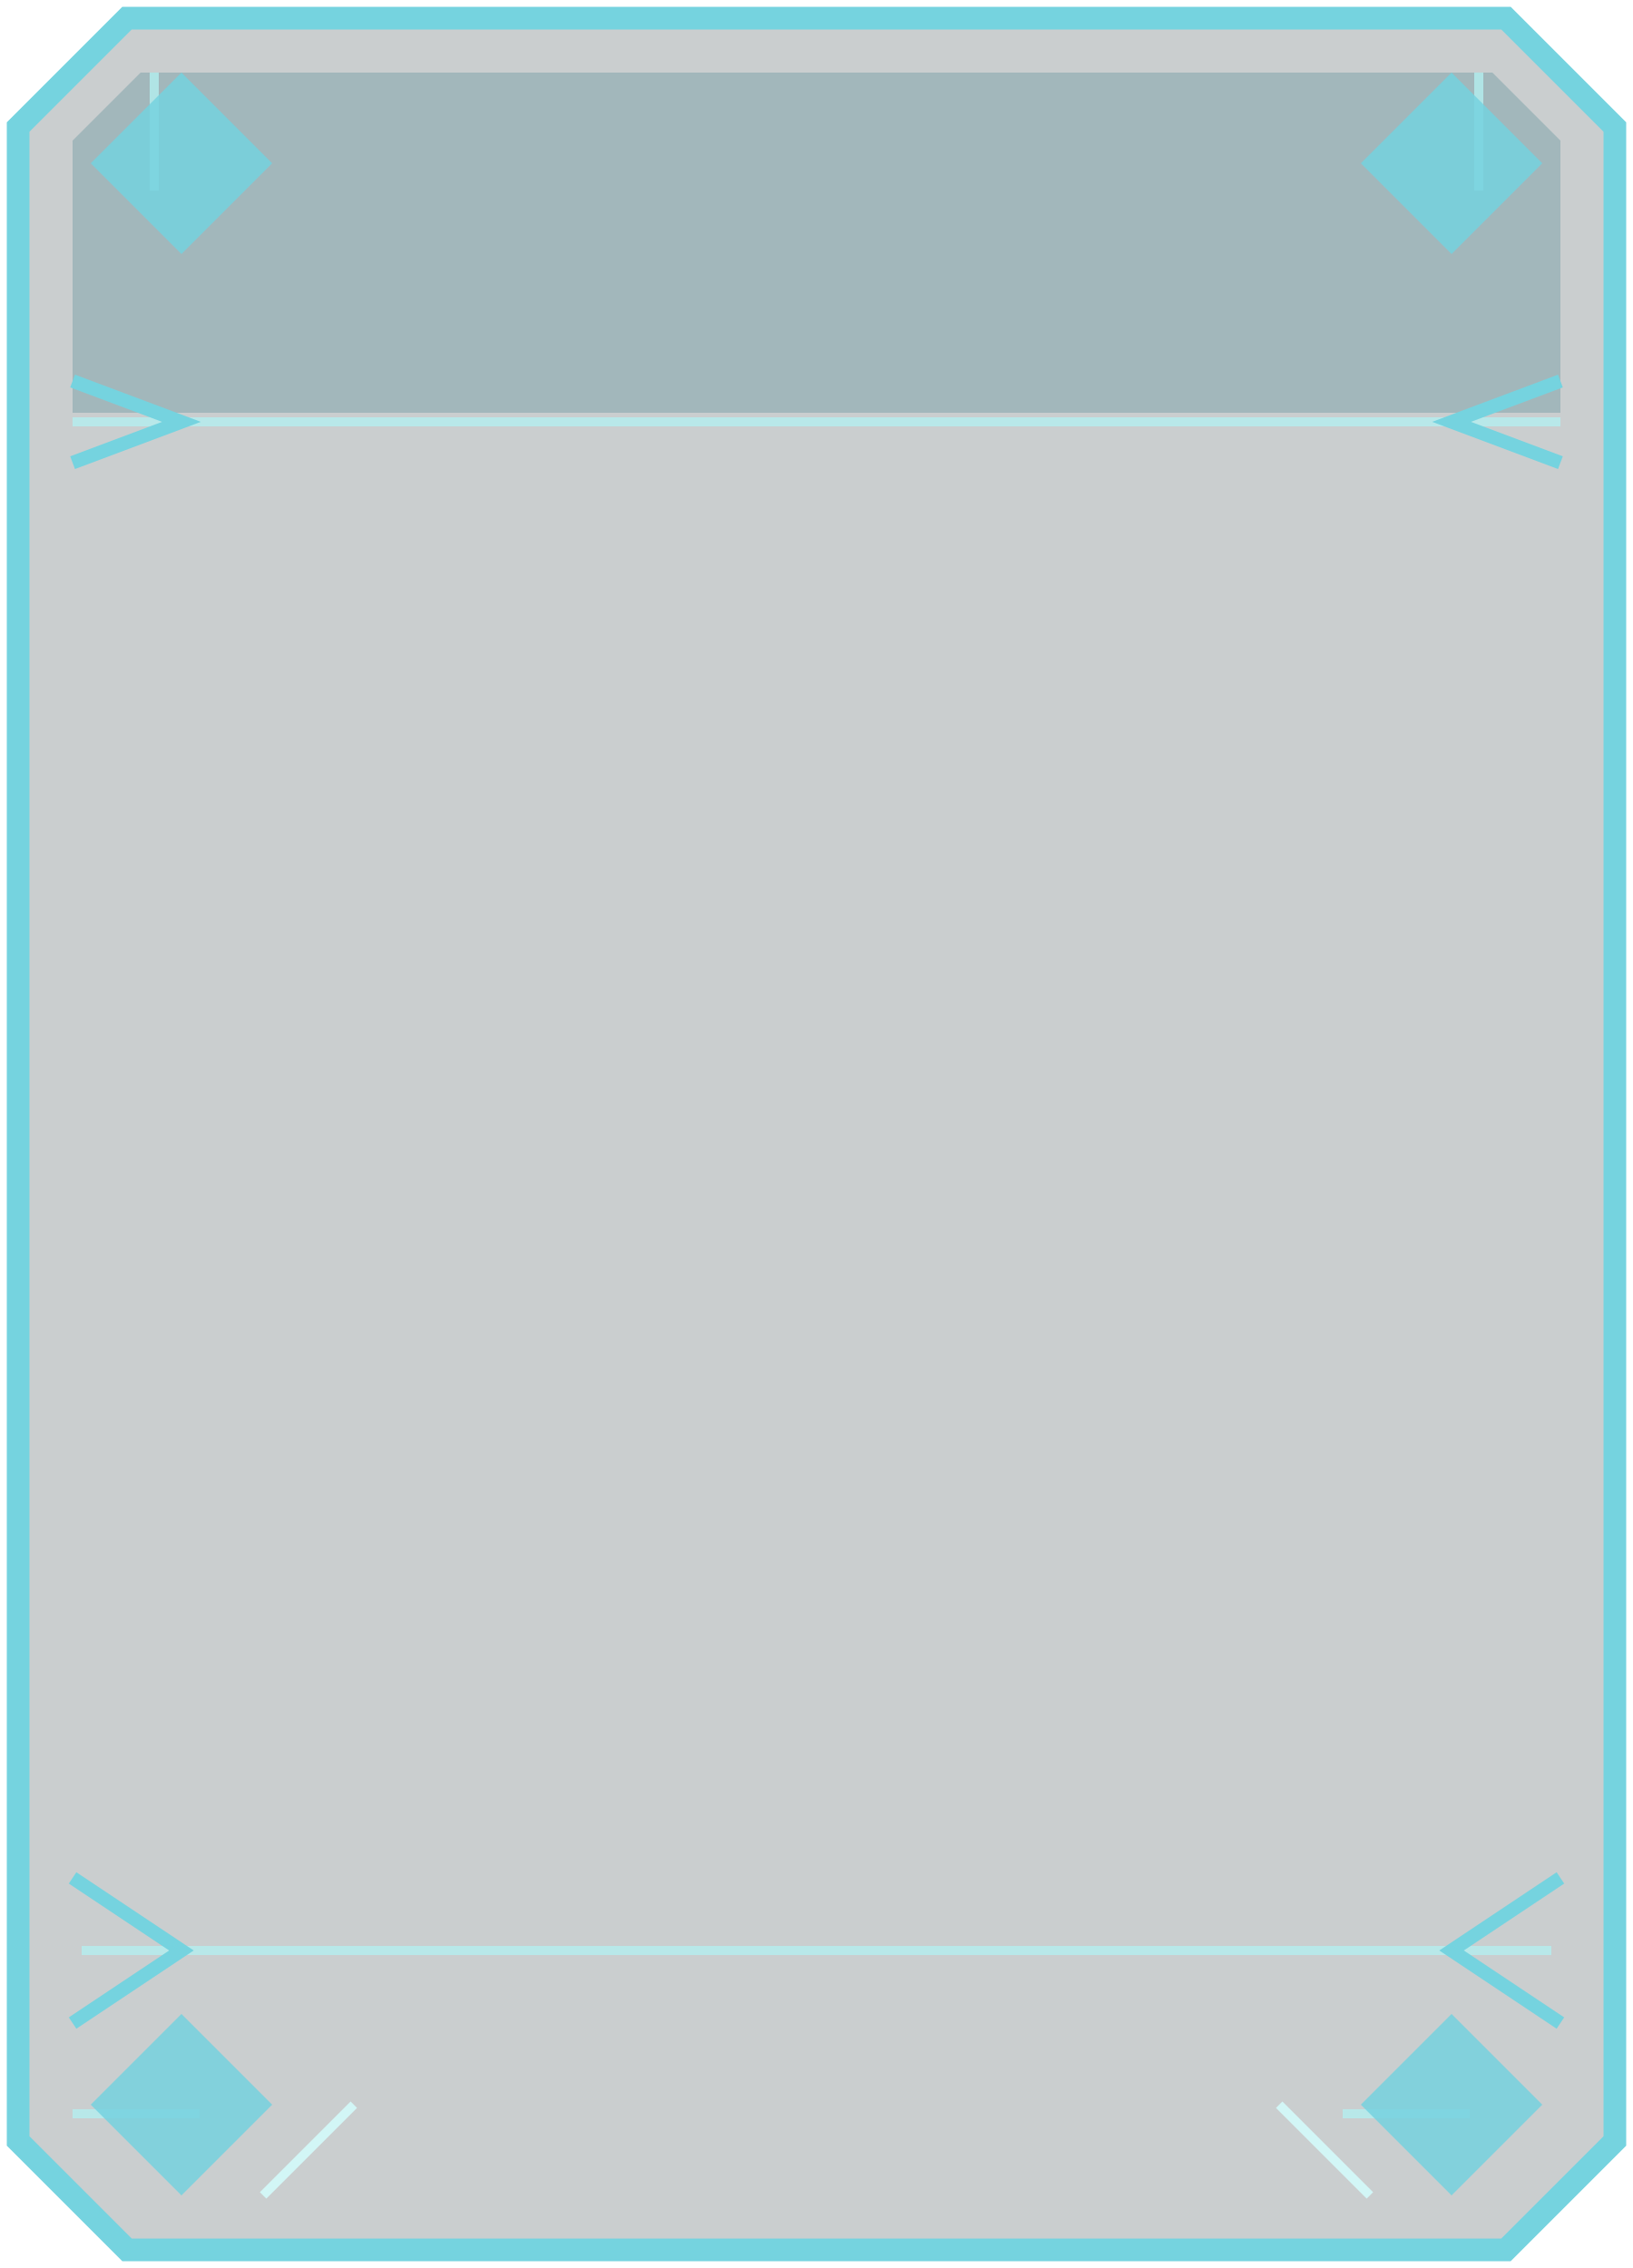
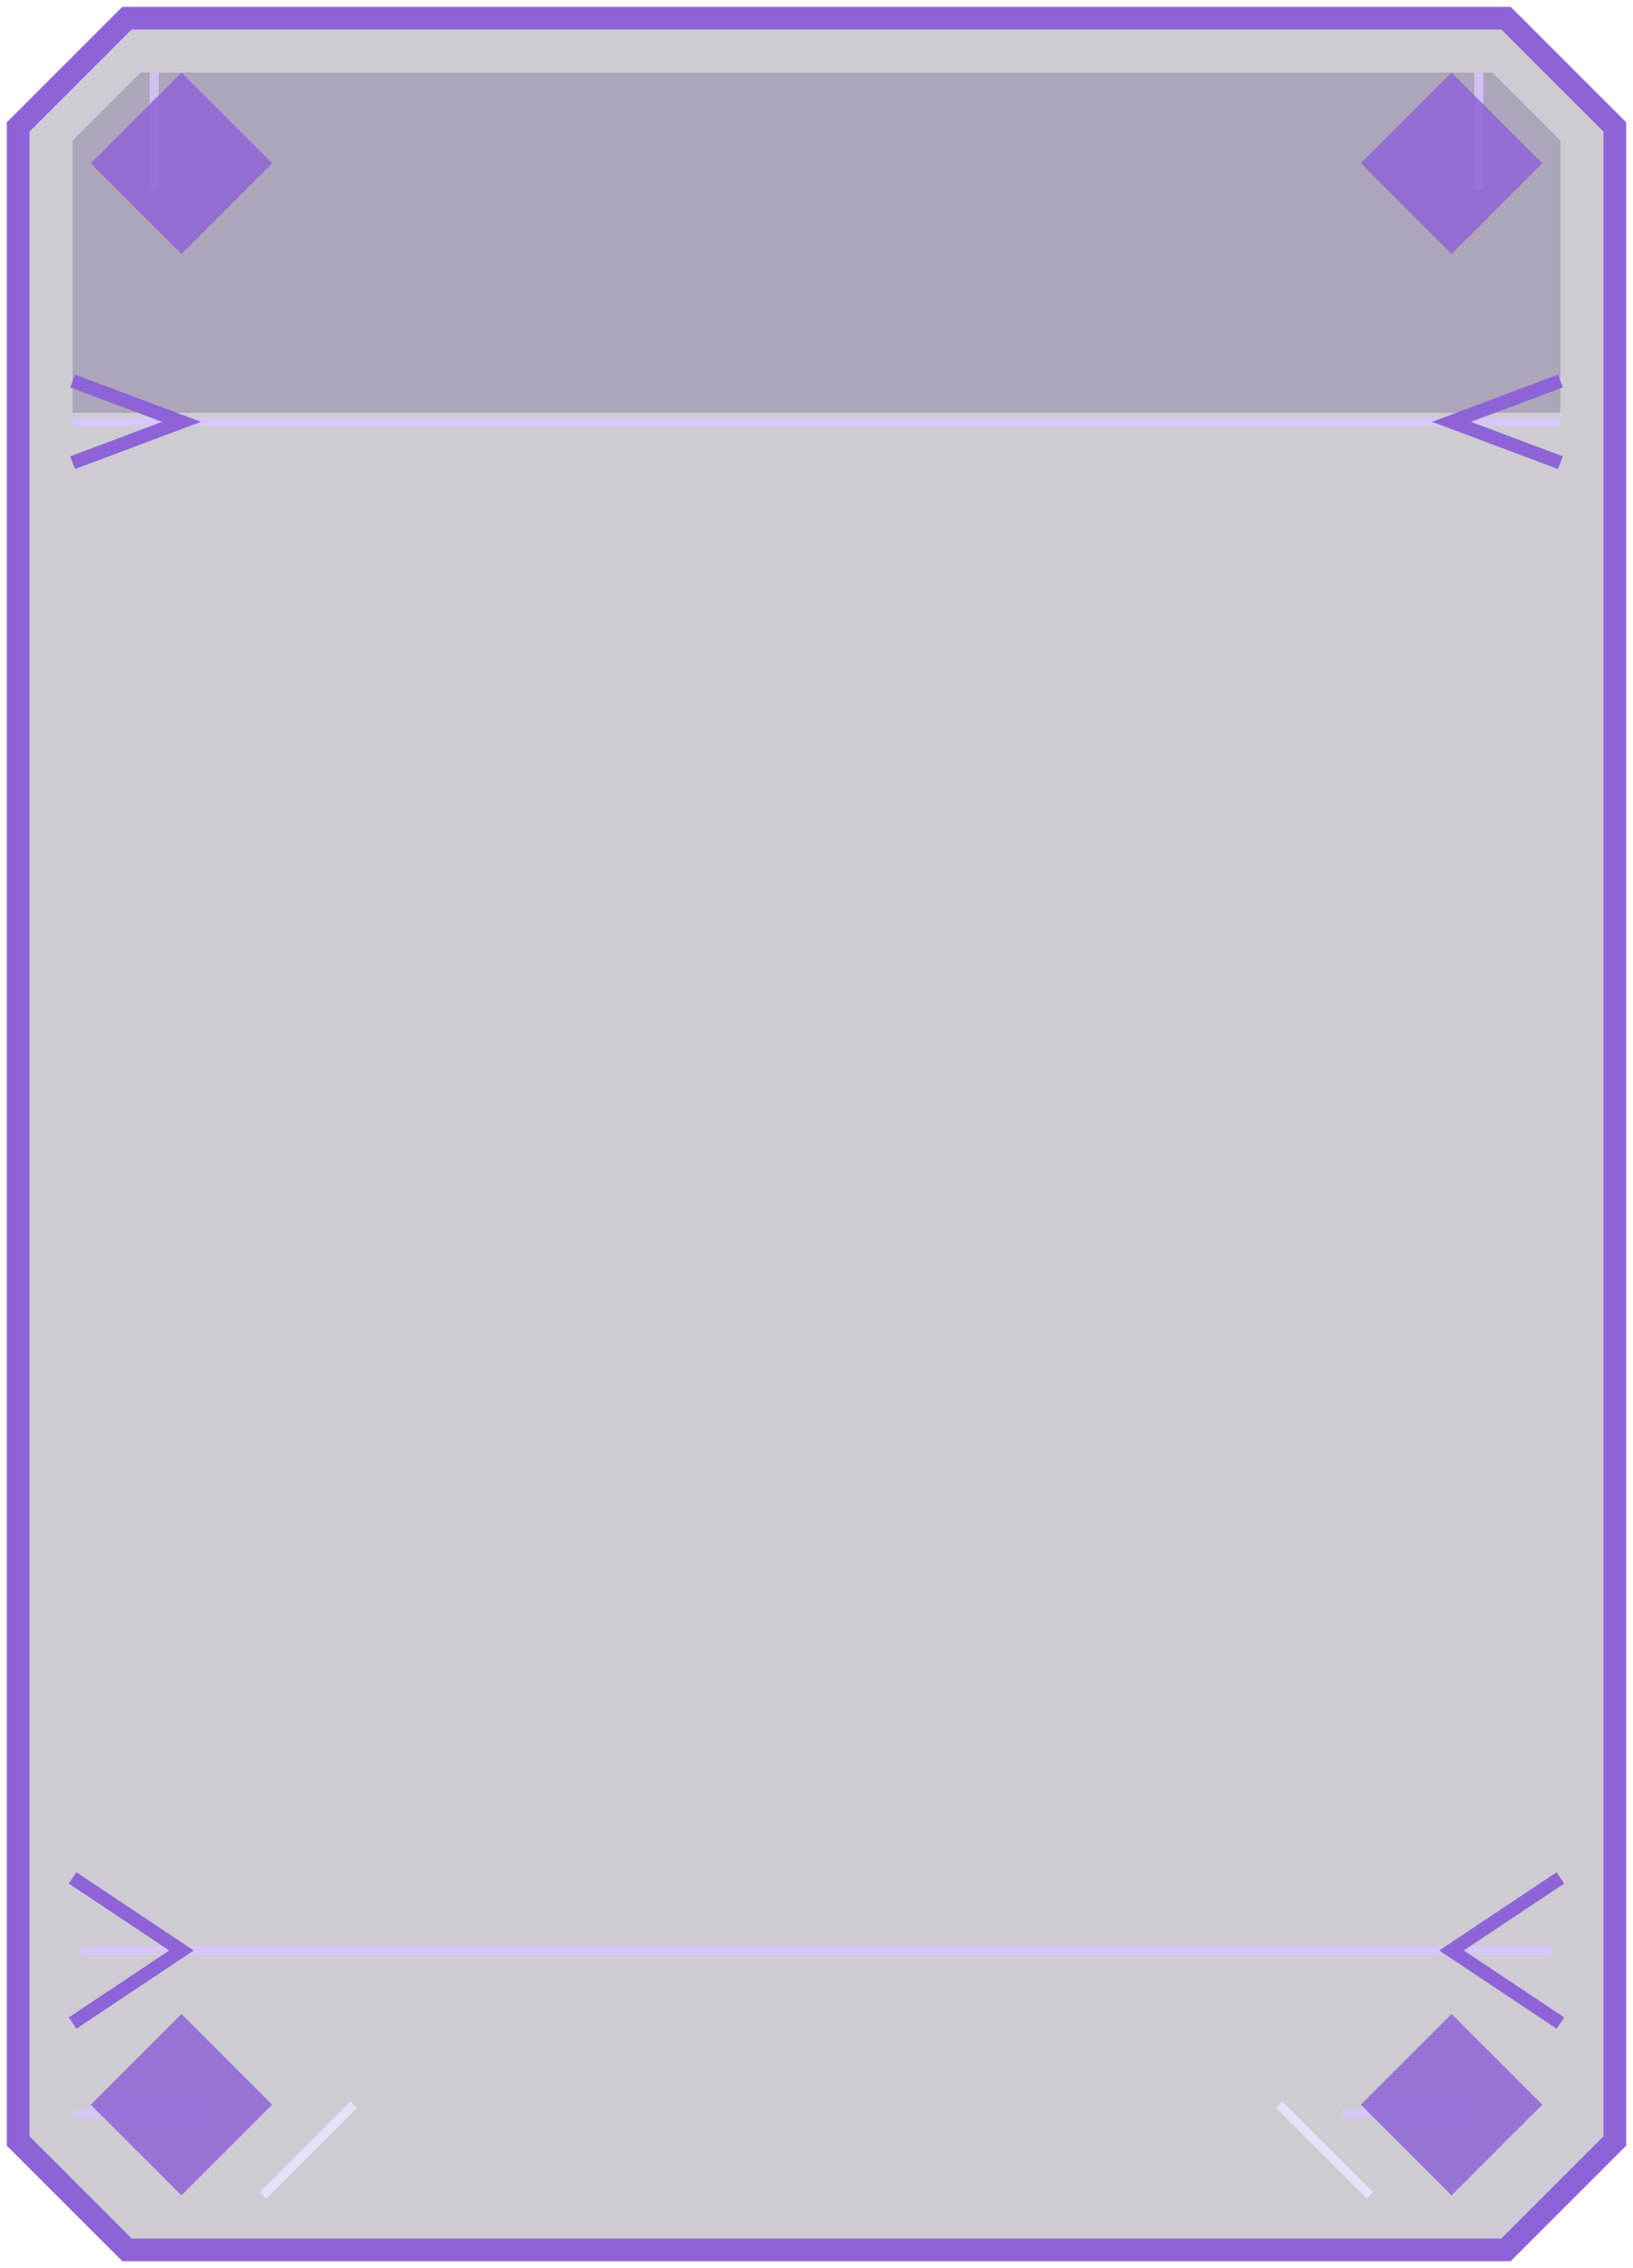
<svg xmlns="http://www.w3.org/2000/svg" width="360" height="500" viewBox="0 0 360 500">
-   <path d="M28 4h304l24 24v444l-24 24H28L4 472V28z" fill="#112026" fill-opacity=".22" stroke="#75d3df" stroke-width="5" />
-   <path d="M31 16h298l15 15v60H16V31z" fill="#317384" fill-opacity=".26" />
-   <path d="M16 93h328M18 430h324M34 16v26m292-26v26M16 466h28m252 0h28" fill="none" stroke="#b4eff0" stroke-opacity=".8" stroke-width="2" />
-   <path d="m16 102 24-9-24-9m328 18-24-9 24-9M16 414l24 16-24 16m328-32-24 16 24 16" fill="none" stroke="#75d3df" stroke-width="3" />
-   <path d="m40 16 20 20-20 20-20-20zm280 0 20 20-20 20-20-20zM40 444l20 20-20 20-20-20zm280 0 20 20-20 20-20-20z" fill="#75d3df" fill-opacity=".84" />
-   <path d="M58 484 78 464m224 20-20-20" stroke="#d4ffff" stroke-opacity=".82" stroke-width="2" />
+   <path d="M28 4h304l24 24v444l-24 24H28L4 472V28z" fill="#211a32" fill-opacity=".22" stroke="#8e63d7" stroke-width="5" />
+   <path d="M31 16h298l15 15v60H16V31z" fill="#503875" fill-opacity=".26" />
+   <path d="M16 93h328M18 430h324M34 16v26m292-26v26M16 466h28m252 0h28" fill="none" stroke="#d8c5ff" stroke-opacity=".8" stroke-width="2" />
+   <path d="m16 102 24-9-24-9m328 18-24-9 24-9M16 414l24 16-24 16m328-32-24 16 24 16" fill="none" stroke="#8e63d7" stroke-width="3" />
+   <path d="m40 16 20 20-20 20-20-20zm280 0 20 20-20 20-20-20zM40 444l20 20-20 20-20-20zm280 0 20 20-20 20-20-20z" fill="#8e63d7" fill-opacity=".84" />
+   <path d="M58 484 78 464m224 20-20-20" stroke="#eee4ff" stroke-opacity=".82" stroke-width="2" />
</svg>
